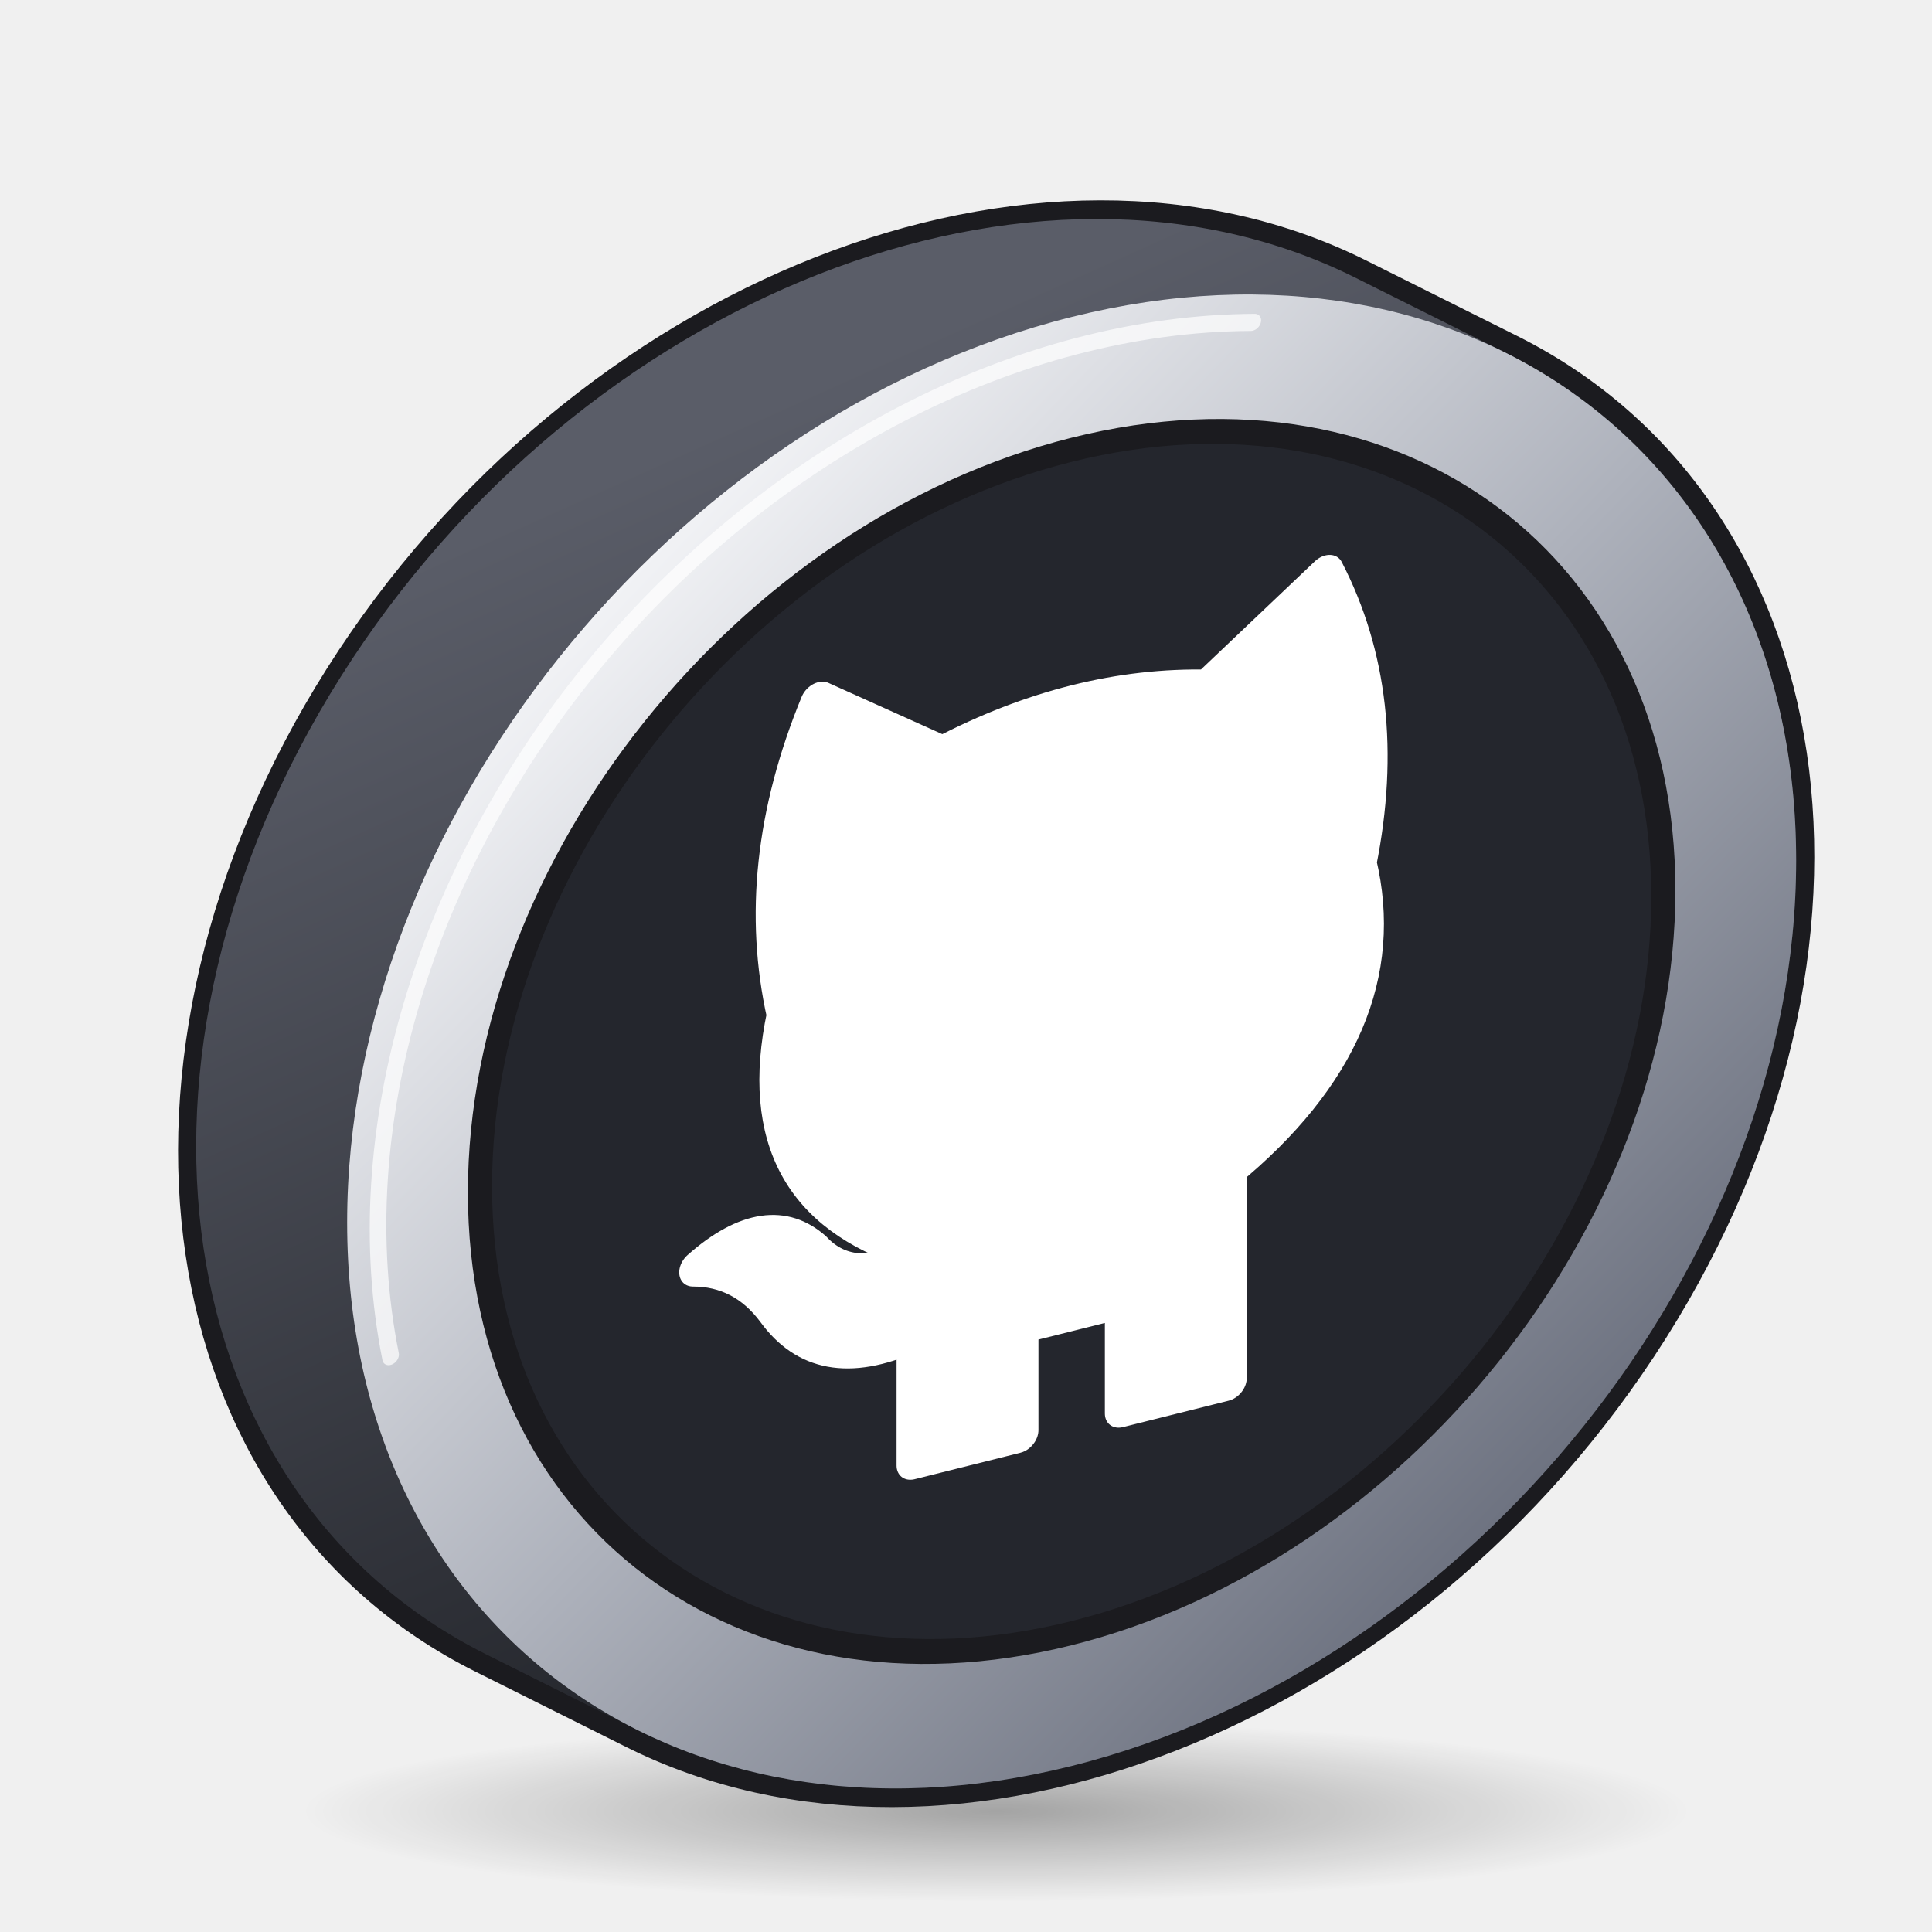
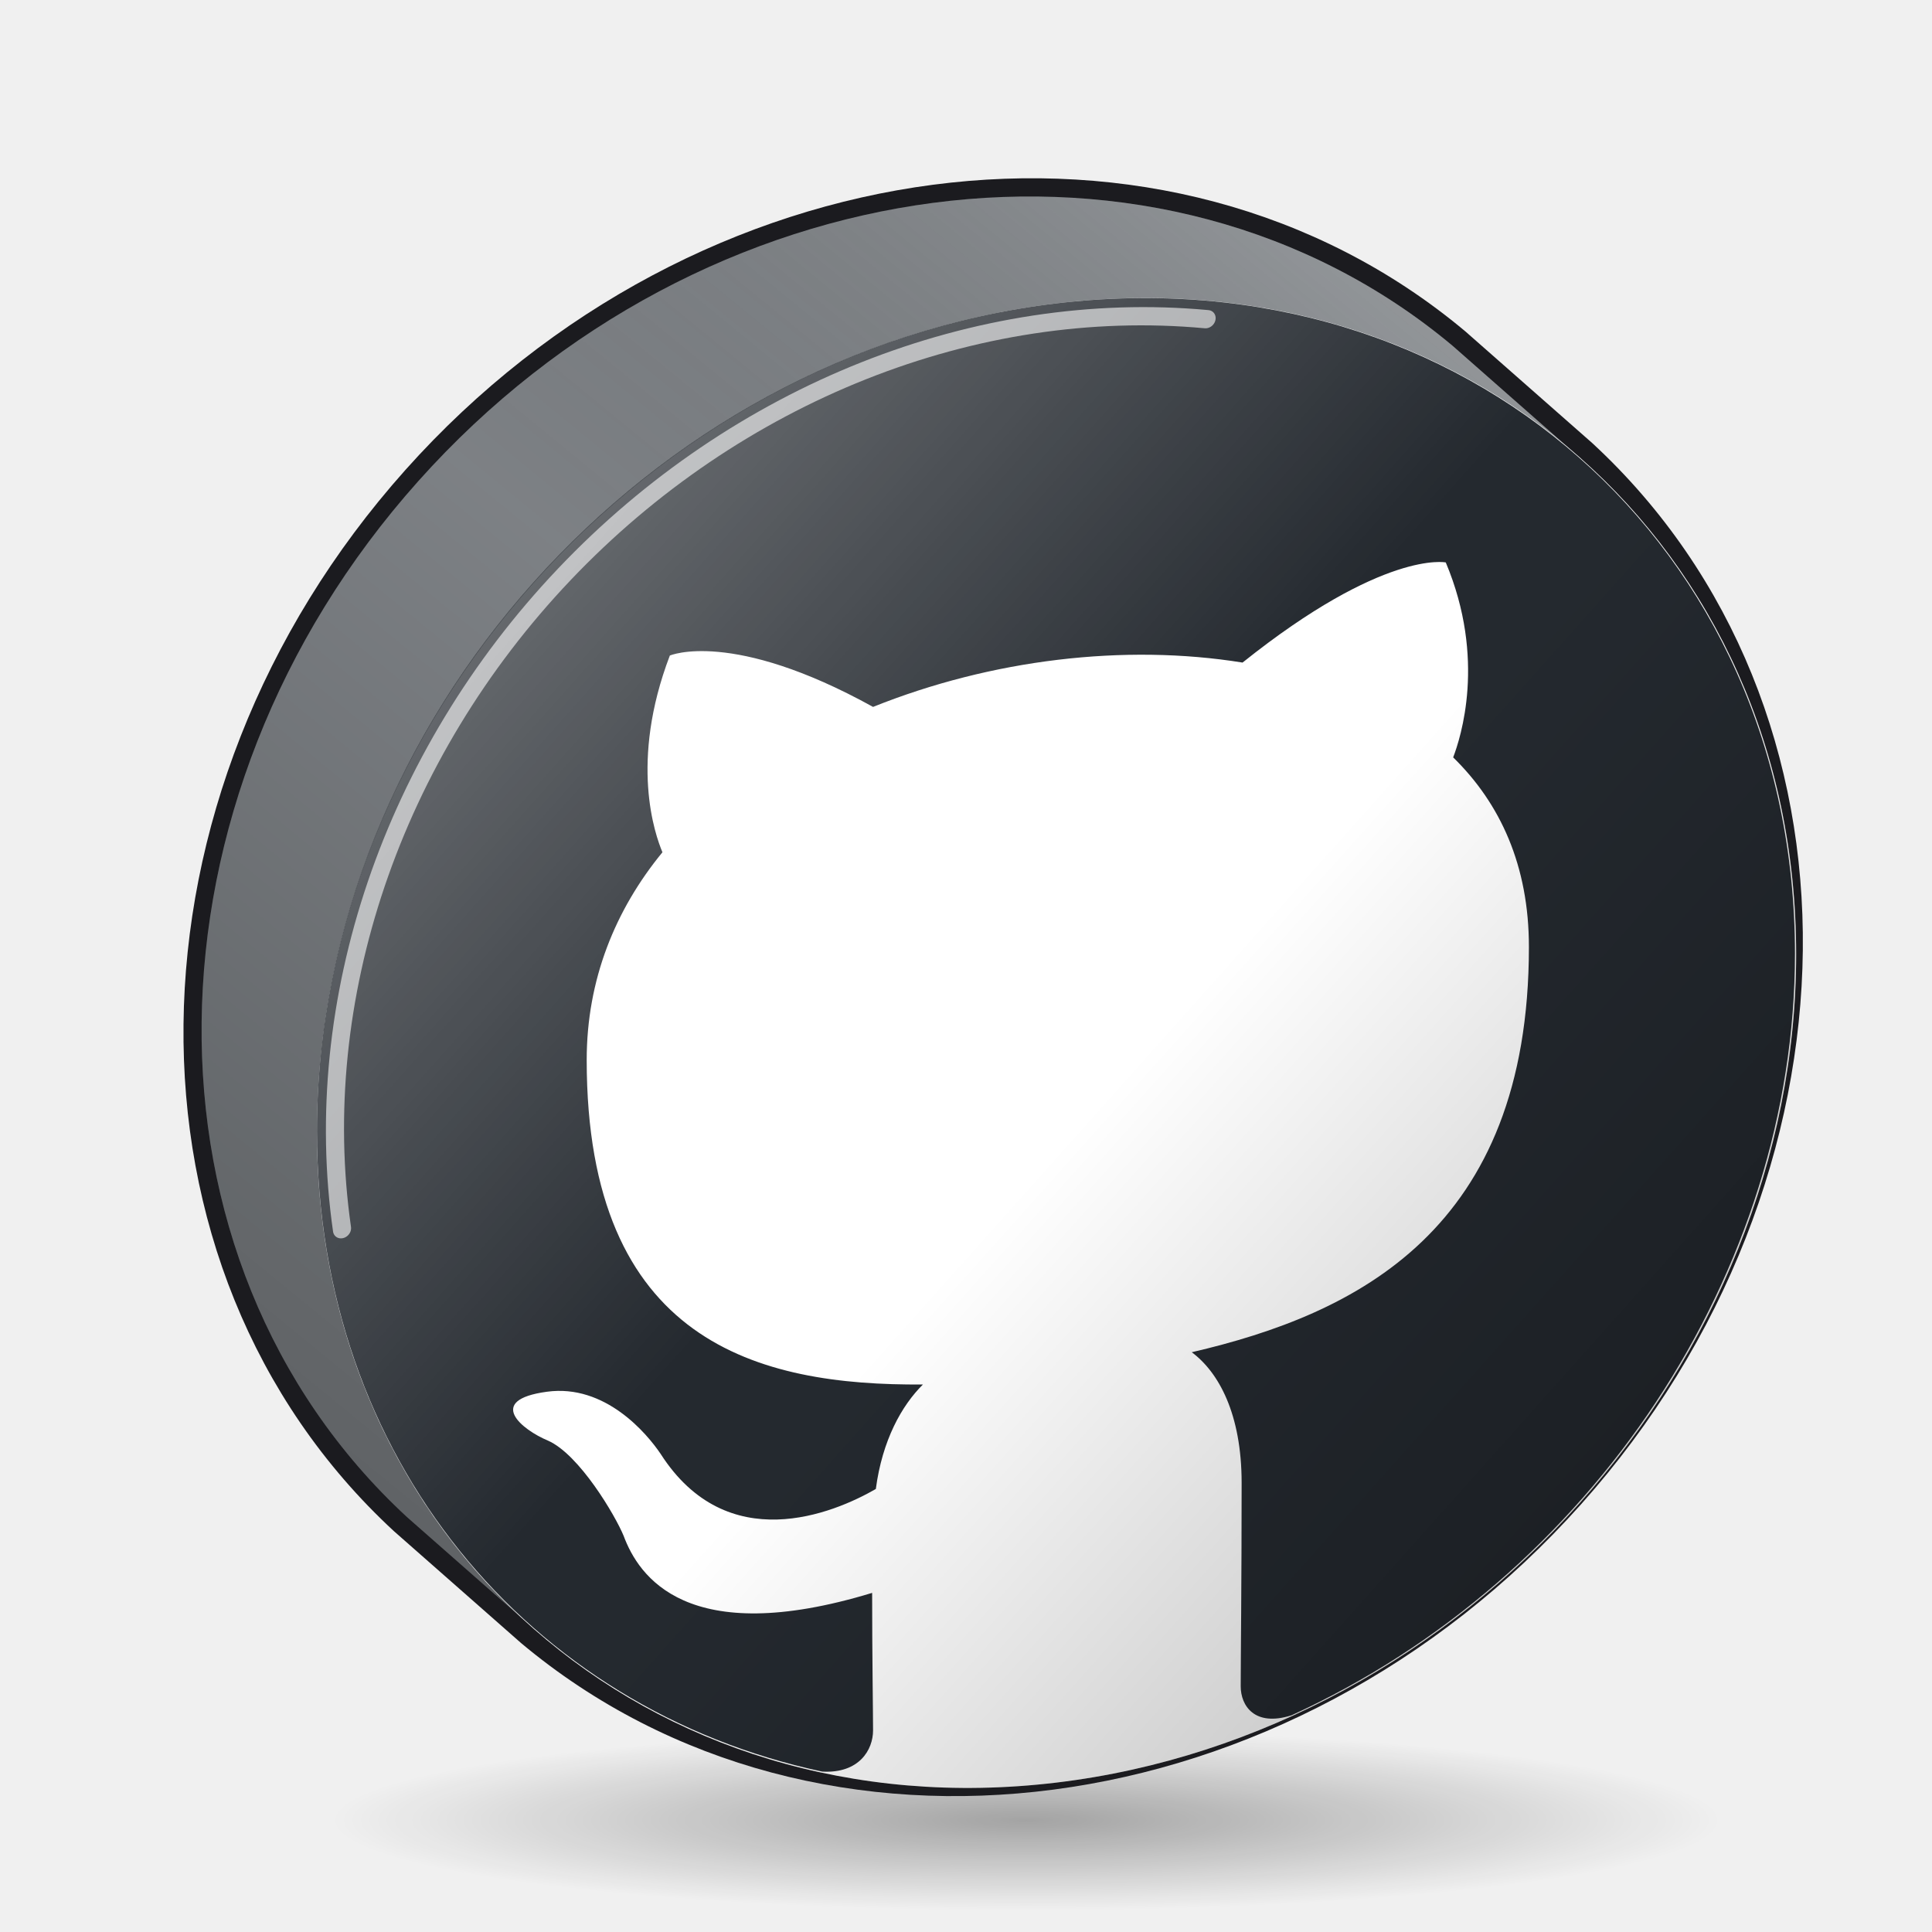
<svg xmlns="http://www.w3.org/2000/svg" viewBox="0 0 64 64">
-   <style>.o{paint-order:stroke;stroke:#1b1b1f;stroke-width:1.2;stroke-linejoin:round}.h{fill:none;stroke:#fff;stroke-linecap:round}</style>
+   <style>.o{paint-order:stroke;stroke:#1b1b1f;stroke-width:1.2;stroke-linejoin:round}</style>
  <defs>
-     <radialGradient id="shadow" cx="33" cy="60" r="23" gradientUnits="userSpaceOnUse" gradientTransform="translate(0 52.2) scale(1 .13)">
-       <stop offset="0" stop-opacity="0.32" />
+     <clipPath id="c1">
+       <circle cx="35" cy="34.5" r="24.5" fill="#000" />
+     </clipPath>
+     <radialGradient id="g2" cx="34" cy="60.3" r="23.03" gradientUnits="userSpaceOnUse" gradientTransform="translate(0 52.46) scale(1 .13)">
+       <stop offset="0" stop-opacity=".32" />
      <stop offset="1" stop-opacity="0" />
    </radialGradient>
-     <linearGradient id="rimg" x1="-16" y1="-18" x2="14" y2="20" gradientUnits="userSpaceOnUse">
-       <stop offset="0" stop-color="#f1f2f5" />
-       <stop offset="0.5" stop-color="#aeb2bc" />
-       <stop offset="1" stop-color="#6d7280" />
+     <clipPath id="c3">
+       <path fill="#000" d="M52.32 17.18L48.12 12.98A24.5 24.5 0 0 0 13.48 47.62L17.68 51.82A24.5 24.5 0 0 0 52.32 17.18Z" />
+     </clipPath>
+     <linearGradient id="g4" x1="6.3" y1="45" x2="43.05" y2="5.8" gradientUnits="userSpaceOnUse">
+       <stop offset="0" stop-color="#000000" stop-opacity="0.26" />
+       <stop offset="0.55" stop-color="#000000" stop-opacity="0" />
+       <stop offset="1" stop-color="#ffffff" stop-opacity="0.2" />
    </linearGradient>
-     <linearGradient id="side" x1="-28" y1="-20" x2="-20" y2="20" gradientUnits="userSpaceOnUse">
-       <stop offset="0" stop-color="#5a5d68" />
-       <stop offset="1" stop-color="#25272d" />
-     </linearGradient>
-     <linearGradient id="white" x1="-8" y1="-12" x2="8" y2="12" gradientUnits="userSpaceOnUse">
-       <stop offset="0" stop-color="#ffffff" />
-       <stop offset="1" stop-color="#d9dce3" />
+     <linearGradient id="g5" x1="17.36" y1="16.86" x2="52.64" y2="52.14" gradientUnits="userSpaceOnUse">
+       <stop offset="0" stop-color="#ffffff" stop-opacity="0.3" />
+       <stop offset="0.45" stop-color="#ffffff" stop-opacity="0" />
+       <stop offset="0.55" stop-color="#000000" stop-opacity="0" />
+       <stop offset="1" stop-color="#000000" stop-opacity="0.22" />
    </linearGradient>
  </defs>
-   <ellipse class="from48" cx="33" cy="60" rx="23" ry="3.4" fill="url(#shadow)" />
-   <g transform="matrix(1 -.25 0 1 35.5 34.5)">
-     <path class="o" fill="url(#side)" d="M14.4 -19.2A24 24 0 0 1 -14.4 19.2L-19.4 15.45A24 24 0 0 1 9.4 -22.95Z" />
-     <circle cx="0" cy="0" r="24" fill="url(#rimg)" />
-     <path class="h from48" stroke-opacity="0.7" stroke-width=".55" d="M-22.56 4.8A23.4 23.4 0 0 1 6 -22.32" />
-     <circle r="20" fill="#1b1b1f" />
-     <circle r="19.2" fill="#24262d" />
-     <path class="from32" fill="url(#white)" d="M-9.5-3.4Q-10.6-8.6-8.4-13.4L-4.4-10.6Q0-11.8 4.4-10.6L8.4-13.4Q10.6-8.6 9.5-3.4Q10.8 2.4 5.2 5.6V12.6H1.7V9H-1.7V12.6H-5.2V8.4Q-8.2 9-9.8 6.4Q-10.8 4.8-12.4 4.4Q-10.2 3-8.6 4.8Q-7.4 6.4-5.2 5.8V5.6Q-10.8 2.4-9.5-3.4Z" />
-     <path class="upto24" fill="#fff" stroke="#fff" stroke-width="1.2" stroke-linejoin="round" d="M-9.5-3.4Q-10.6-8.6-8.4-13.4L-4.4-10.6Q0-11.8 4.4-10.6L8.4-13.4Q10.6-8.6 9.5-3.4Q10.8 2.4 5.2 5.6V12.6H1.7V9H-1.7V12.6H-5.2V8.4Q-8.2 9-9.8 6.4Q-10.8 4.8-12.4 4.4Q-10.2 3-8.6 4.8Q-7.4 6.4-5.2 5.8V5.6Q-10.8 2.4-9.5-3.4Z" />
+   <ellipse class="from48" cx="34" cy="60.3" rx="23.03" ry="3.22" fill="url(#g2)" />
+   <g transform="matrix(1 -0.12 0 1 0 4.25)">
+     <path class="o" fill="#7d8185" d="M52.32 17.18L48.12 12.98A24.5 24.5 0 0 0 13.48 47.62L17.68 51.82A24.5 24.5 0 0 0 52.32 17.18Z" />
+     <g clip-path="url(#c3)">
+       <rect x="0" y="0" width="64" height="64" fill="url(#g4)" />
+     </g>
+     <circle cx="35" cy="34.5" r="24.5" fill="#ffffff" />
+     <g transform="translate(10.5 10) scale(3.06)">
+       <path fill="#24292f" d="M8 0C3.58 0 0 3.58 0 8c0 3.54 2.29 6.53 5.47 7.59.4.07.55-.17.55-.38 0-.19-.01-.82-.01-1.49-2.01.37-2.53-.49-2.69-.94-.09-.23-.48-.94-.82-1.13-.28-.15-.68-.52-.01-.53.63-.01 1.08.58 1.23.82.72 1.21 1.87.87 2.33.66.07-.52.28-.87.51-1.07-1.78-.2-3.64-.89-3.64-3.95 0-.87.31-1.59.82-2.15-.08-.2-.36-1.02.08-2.12 0 0 .67-.21 2.2.82.64-.18 1.32-.27 2-.27.68 0 1.36.09 2 .27 1.53-1.04 2.2-.82 2.2-.82.44 1.1.16 1.92.08 2.12.51.56.82 1.27.82 2.15 0 3.07-1.87 3.75-3.65 3.95.29.25.54.73.54 1.48 0 1.07-.01 1.93-.01 2.2 0 .21.15.46.55.38A8.013 8.013 0 0016 8c0-4.42-3.58-8-8-8z" />
+     </g>
+     <g clip-path="url(#c1)">
+       <rect x="9.5" y="9" width="51" height="51" fill="url(#g5)" />
+     </g>
+     <path class="from48" fill="none" stroke="#fff" stroke-opacity=".6" stroke-width=".6" stroke-linecap="round" d="M11.33 37.83A23.9 23.9 0 0 1 39.97 11.12" />
  </g>
</svg>
